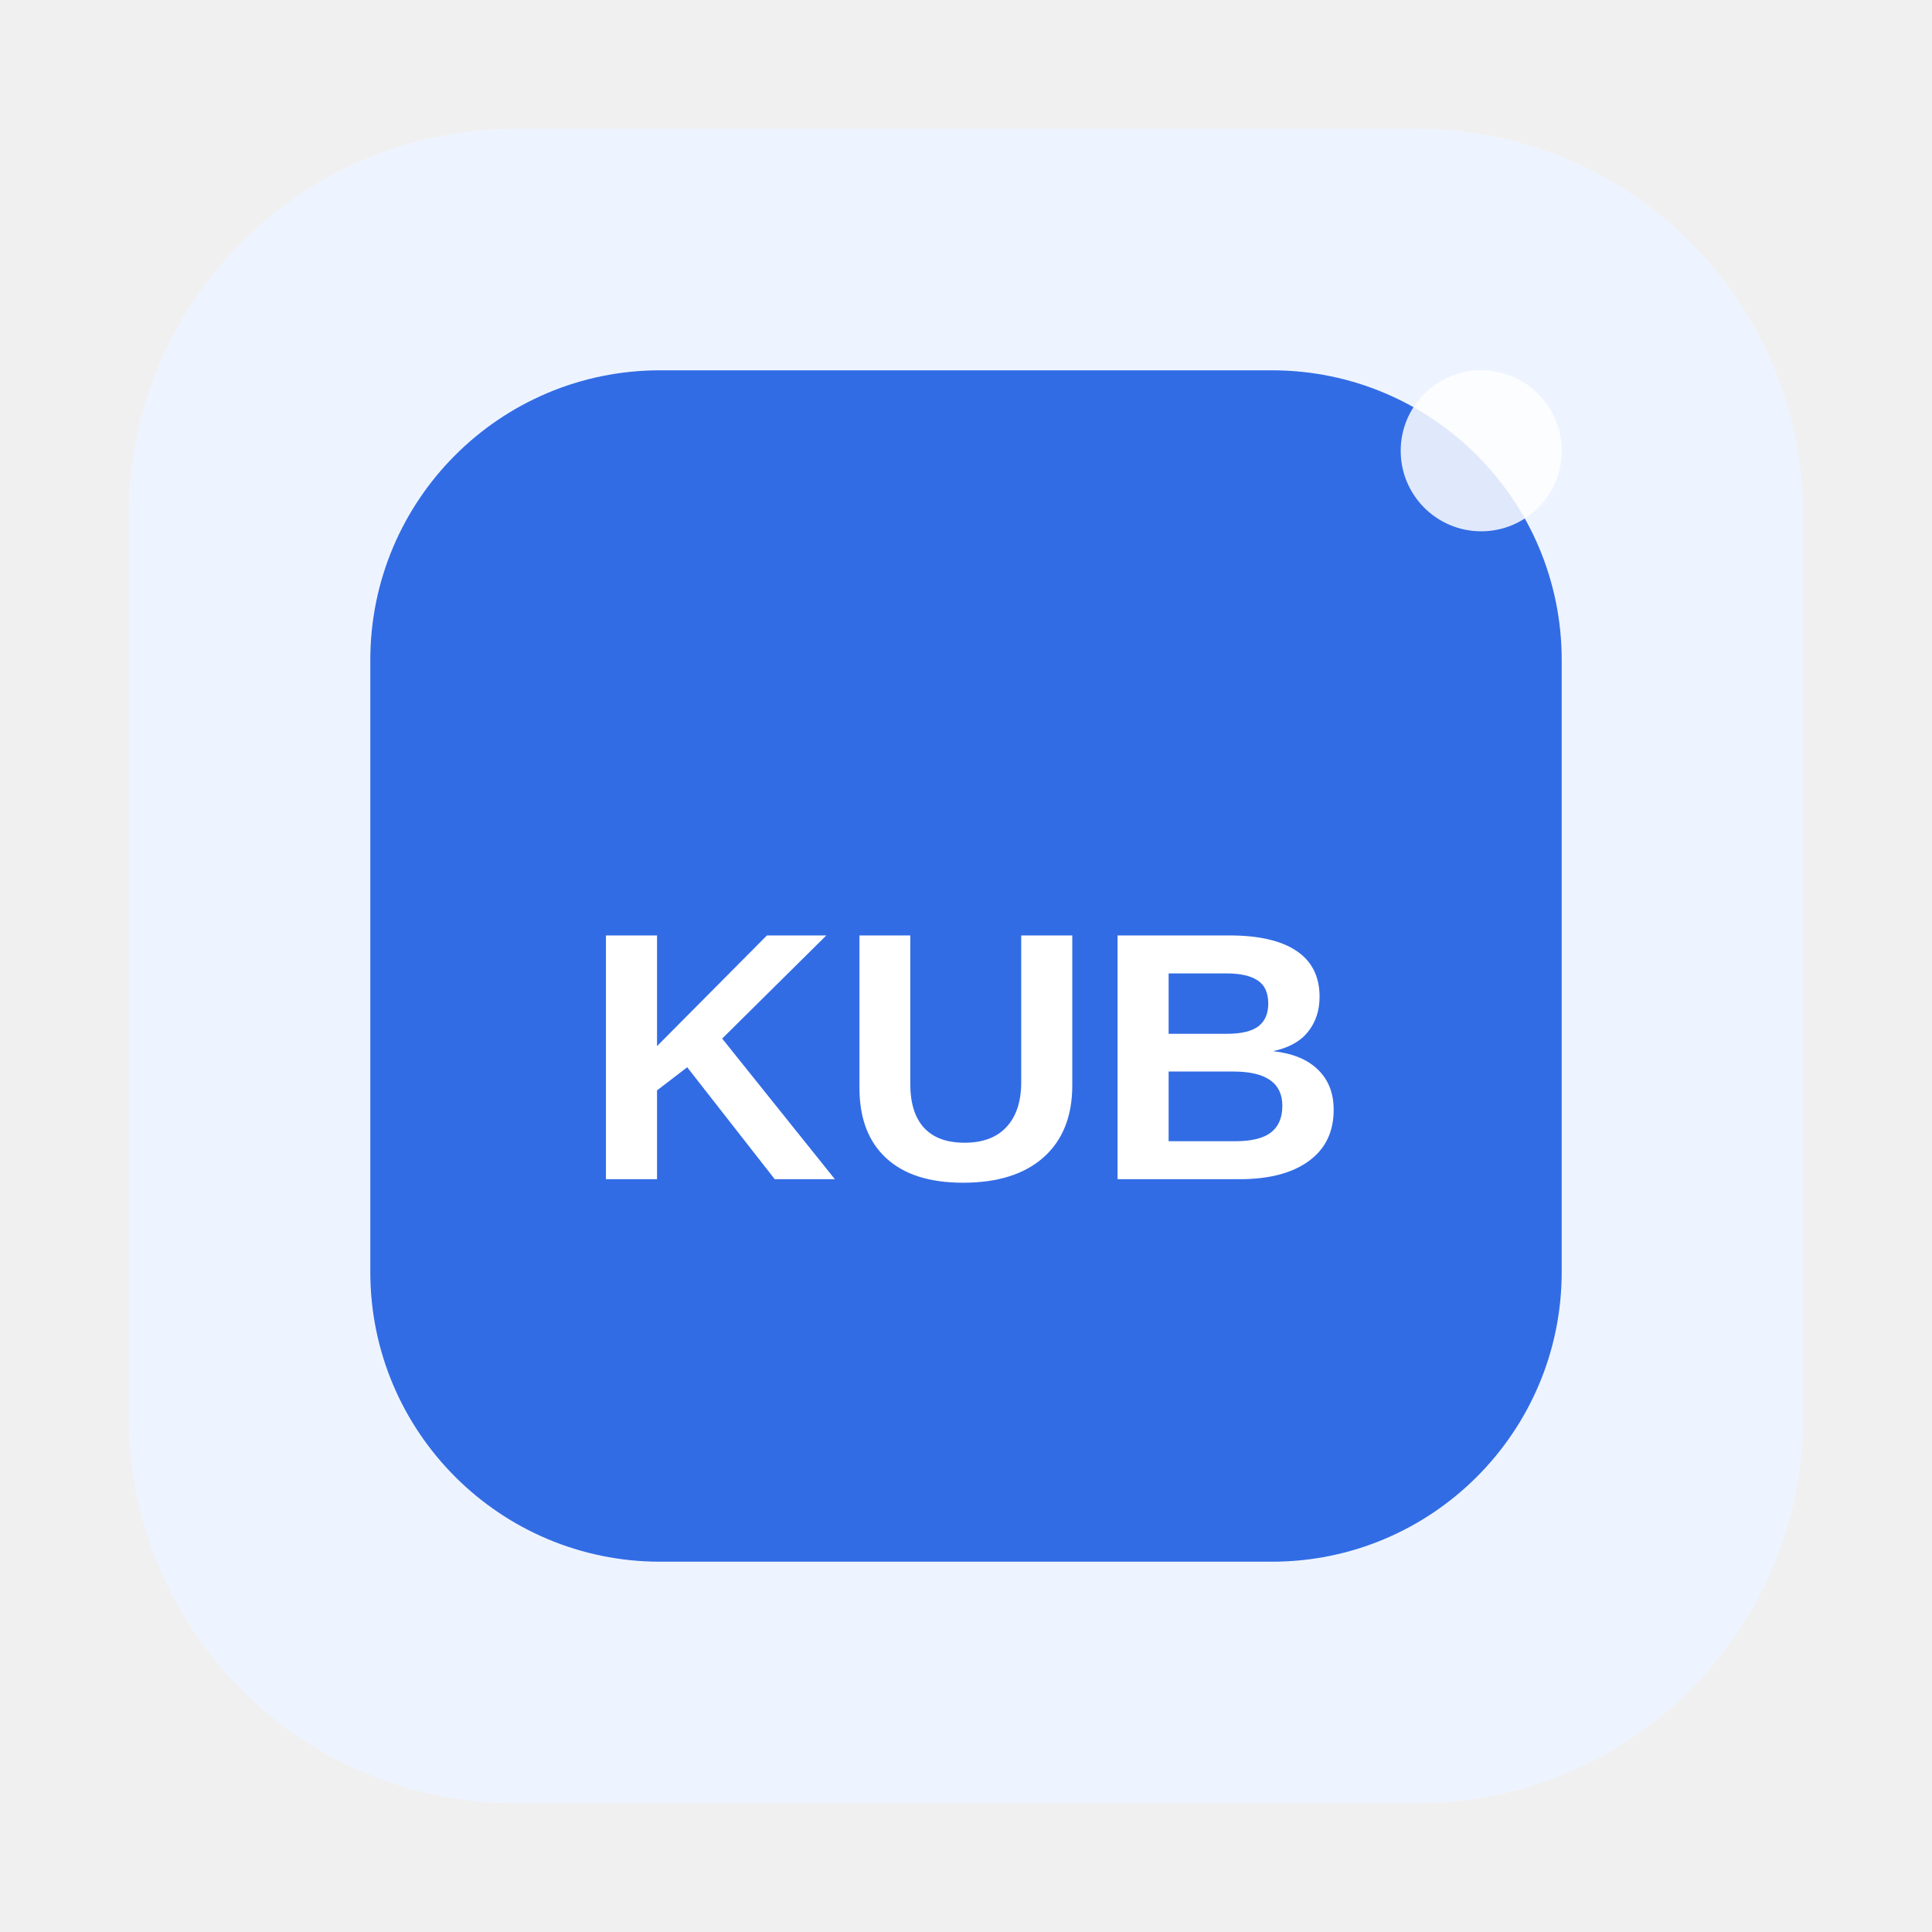
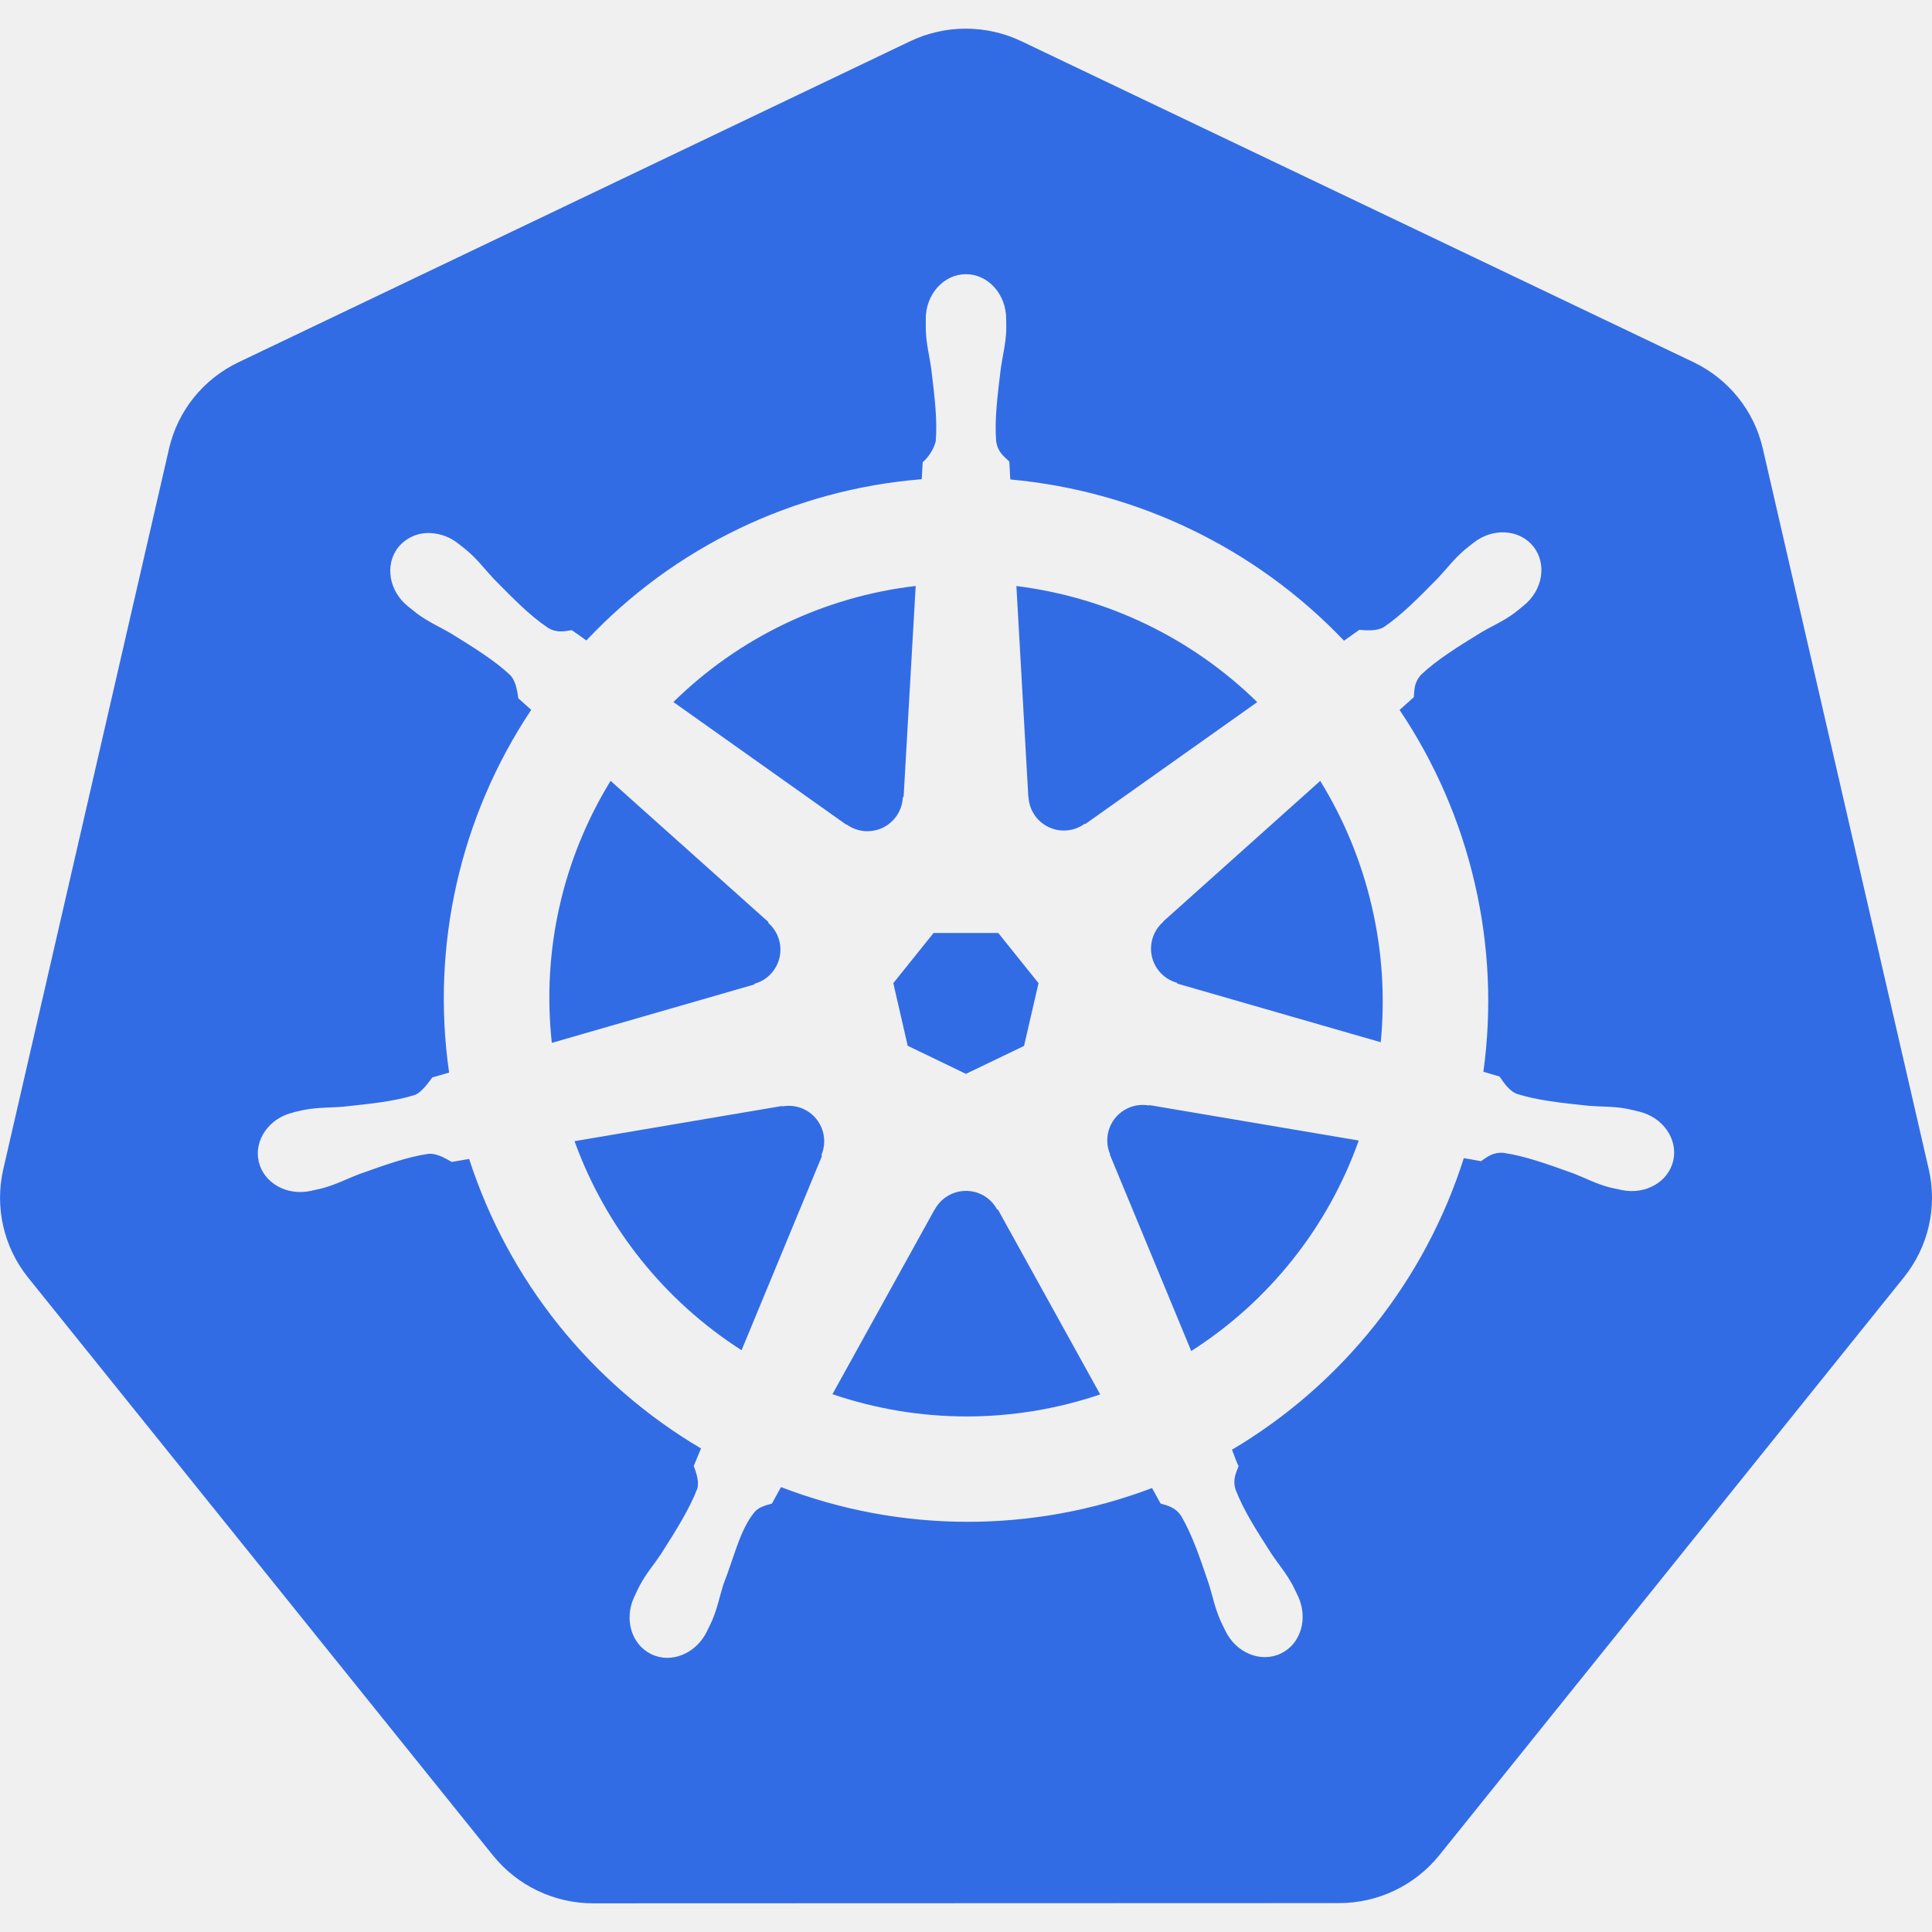
- <svg xmlns="http://www.w3.org/2000/svg" viewBox="0 0 120 120">
-   <rect x="8" y="8" width="104" height="104" rx="24" fill="#eef4ff" />
-   <rect x="23" y="23" width="74" height="74" rx="18" fill="#326ce5" />
-   <text x="60" y="67" text-anchor="middle" dominant-baseline="middle" font-family="Arial, Helvetica, sans-serif" font-size="22" font-weight="700" fill="#ffffff">KUB</text>
-   <circle cx="92" cy="28" r="5" fill="#ffffff" opacity=".85" />
+ <svg xmlns="http://www.w3.org/2000/svg" role="img" viewBox="0 0 24 24" fill="#326ce5">
+   <path d="M10.204 14.35l.007.01-.999 2.413a5.171 5.171 0 0 1-2.075-2.597l2.578-.437.004.005a.44.44 0 0 1 .484.606zm-.833-2.129a.44.44 0 0 0 .173-.756l.002-.011L7.585 9.7a5.143 5.143 0 0 0-.73 3.255l2.514-.725.002-.009zm1.145-1.98a.44.44 0 0 0 .699-.337l.01-.005.15-2.62a5.144 5.144 0 0 0-3.01 1.442l2.147 1.523.004-.002zm.76 2.75l.723.349.722-.347.18-.78-.5-.623h-.804l-.5.623.179.779zm1.5-3.095a.44.44 0 0 0 .7.336l.008.003 2.134-1.513a5.188 5.188 0 0 0-2.992-1.442l.148 2.615.002.001zm10.876 5.97l-5.773 7.181a1.6 1.6 0 0 1-1.248.594l-9.261.003a1.6 1.6 0 0 1-1.247-.596l-5.776-7.18a1.583 1.583 0 0 1-.307-1.34L2.1 5.573c.108-.47.425-.864.863-1.073L11.305.513a1.606 1.606 0 0 1 1.385 0l8.345 3.985c.438.209.755.604.863 1.073l2.062 8.955c.108.47-.005.963-.308 1.34zm-3.289-2.057c-.042-.01-.103-.026-.145-.034-.174-.033-.315-.025-.479-.038-.35-.037-.638-.067-.895-.148-.105-.04-.18-.165-.216-.216l-.201-.059a6.45 6.45 0 0 0-.105-2.332 6.465 6.465 0 0 0-.936-2.163c.052-.047.15-.133.177-.159.008-.09.001-.183.094-.282.197-.185.444-.338.743-.522.142-.084.273-.137.415-.242.032-.024.076-.062.11-.089.24-.191.295-.52.123-.736-.172-.216-.506-.236-.745-.045-.034.027-.08.062-.111.088-.134.116-.217.23-.33.35-.246.25-.45.458-.673.609-.097.056-.239.037-.303.033l-.19.135a6.545 6.545 0 0 0-4.146-2.003l-.012-.223c-.065-.062-.143-.115-.163-.25-.022-.268.015-.557.057-.905.023-.163.061-.298.068-.475.001-.04-.001-.099-.001-.142 0-.306-.224-.555-.5-.555-.275 0-.499.249-.499.555l.001.014c0 .041-.002.092 0 .128.006.177.044.312.067.475.042.348.078.637.056.906a.545.545 0 0 1-.162.258l-.012.211a6.424 6.424 0 0 0-4.166 2.003 8.373 8.373 0 0 1-.18-.128c-.09.012-.18.04-.297-.029-.223-.15-.427-.358-.673-.608-.113-.12-.195-.234-.329-.349-.03-.026-.077-.062-.111-.088a.594.594 0 0 0-.348-.132.481.481 0 0 0-.398.176c-.172.216-.117.546.123.737l.007.005.104.083c.142.105.272.159.414.242.299.185.546.338.743.522.076.082.09.226.1.288l.16.143a6.462 6.462 0 0 0-1.02 4.506l-.208.06c-.055.072-.133.184-.215.217-.257.081-.546.11-.895.147-.164.014-.305.006-.48.039-.037.007-.09.02-.133.03l-.004.002-.007.002c-.295.071-.484.342-.423.608.061.267.349.429.645.365l.007-.001.01-.003.129-.029c.17-.046.294-.113.448-.172.33-.118.604-.217.87-.256.112-.009.23.069.288.101l.217-.037a6.5 6.5 0 0 0 2.88 3.596l-.09.218c.033.084.069.199.044.282-.097.252-.263.517-.452.813-.091.136-.185.242-.268.399-.02.037-.045.095-.064.134-.128.275-.034.591.213.71.248.12.556-.007.69-.282v-.002c.02-.039.046-.09.062-.127.07-.162.094-.301.144-.458.132-.332.205-.68.387-.897.05-.06.13-.082.215-.105l.113-.205a6.453 6.453 0 0 0 4.609.012l.106.192c.086.028.18.042.256.155.136.232.229.507.342.84.05.156.074.295.145.457.016.037.043.09.062.129.133.276.442.402.69.282.247-.118.341-.435.213-.71-.02-.039-.045-.096-.065-.134-.083-.156-.177-.261-.268-.398-.19-.296-.346-.541-.443-.793-.04-.13.007-.21.038-.294-.018-.022-.059-.144-.083-.202a6.499 6.499 0 0 0 2.88-3.622c.064.01.176.03.213.038.075-.05.144-.114.28-.104.266.039.54.138.87.256.154.06.277.128.448.173.036.01.088.019.13.028l.009.003.007.001c.297.064.584-.098.645-.365.06-.266-.128-.537-.423-.608zM16.4 9.701l-1.95 1.746v.005a.44.44 0 0 0 .173.757l.003.01 2.526.728a5.199 5.199 0 0 0-.108-1.674A5.208 5.208 0 0 0 16.4 9.7zm-4.013 5.325a.437.437 0 0 0-.404-.232.44.44 0 0 0-.372.233h-.002l-1.268 2.292a5.164 5.164 0 0 0 3.326.003l-1.27-2.296h-.01zm1.888-1.293a.44.44 0 0 0-.27.036.44.44 0 0 0-.214.572l-.003.004 1.01 2.438a5.15 5.15 0 0 0 2.081-2.615l-2.6-.44-.004.005z" />
</svg>
